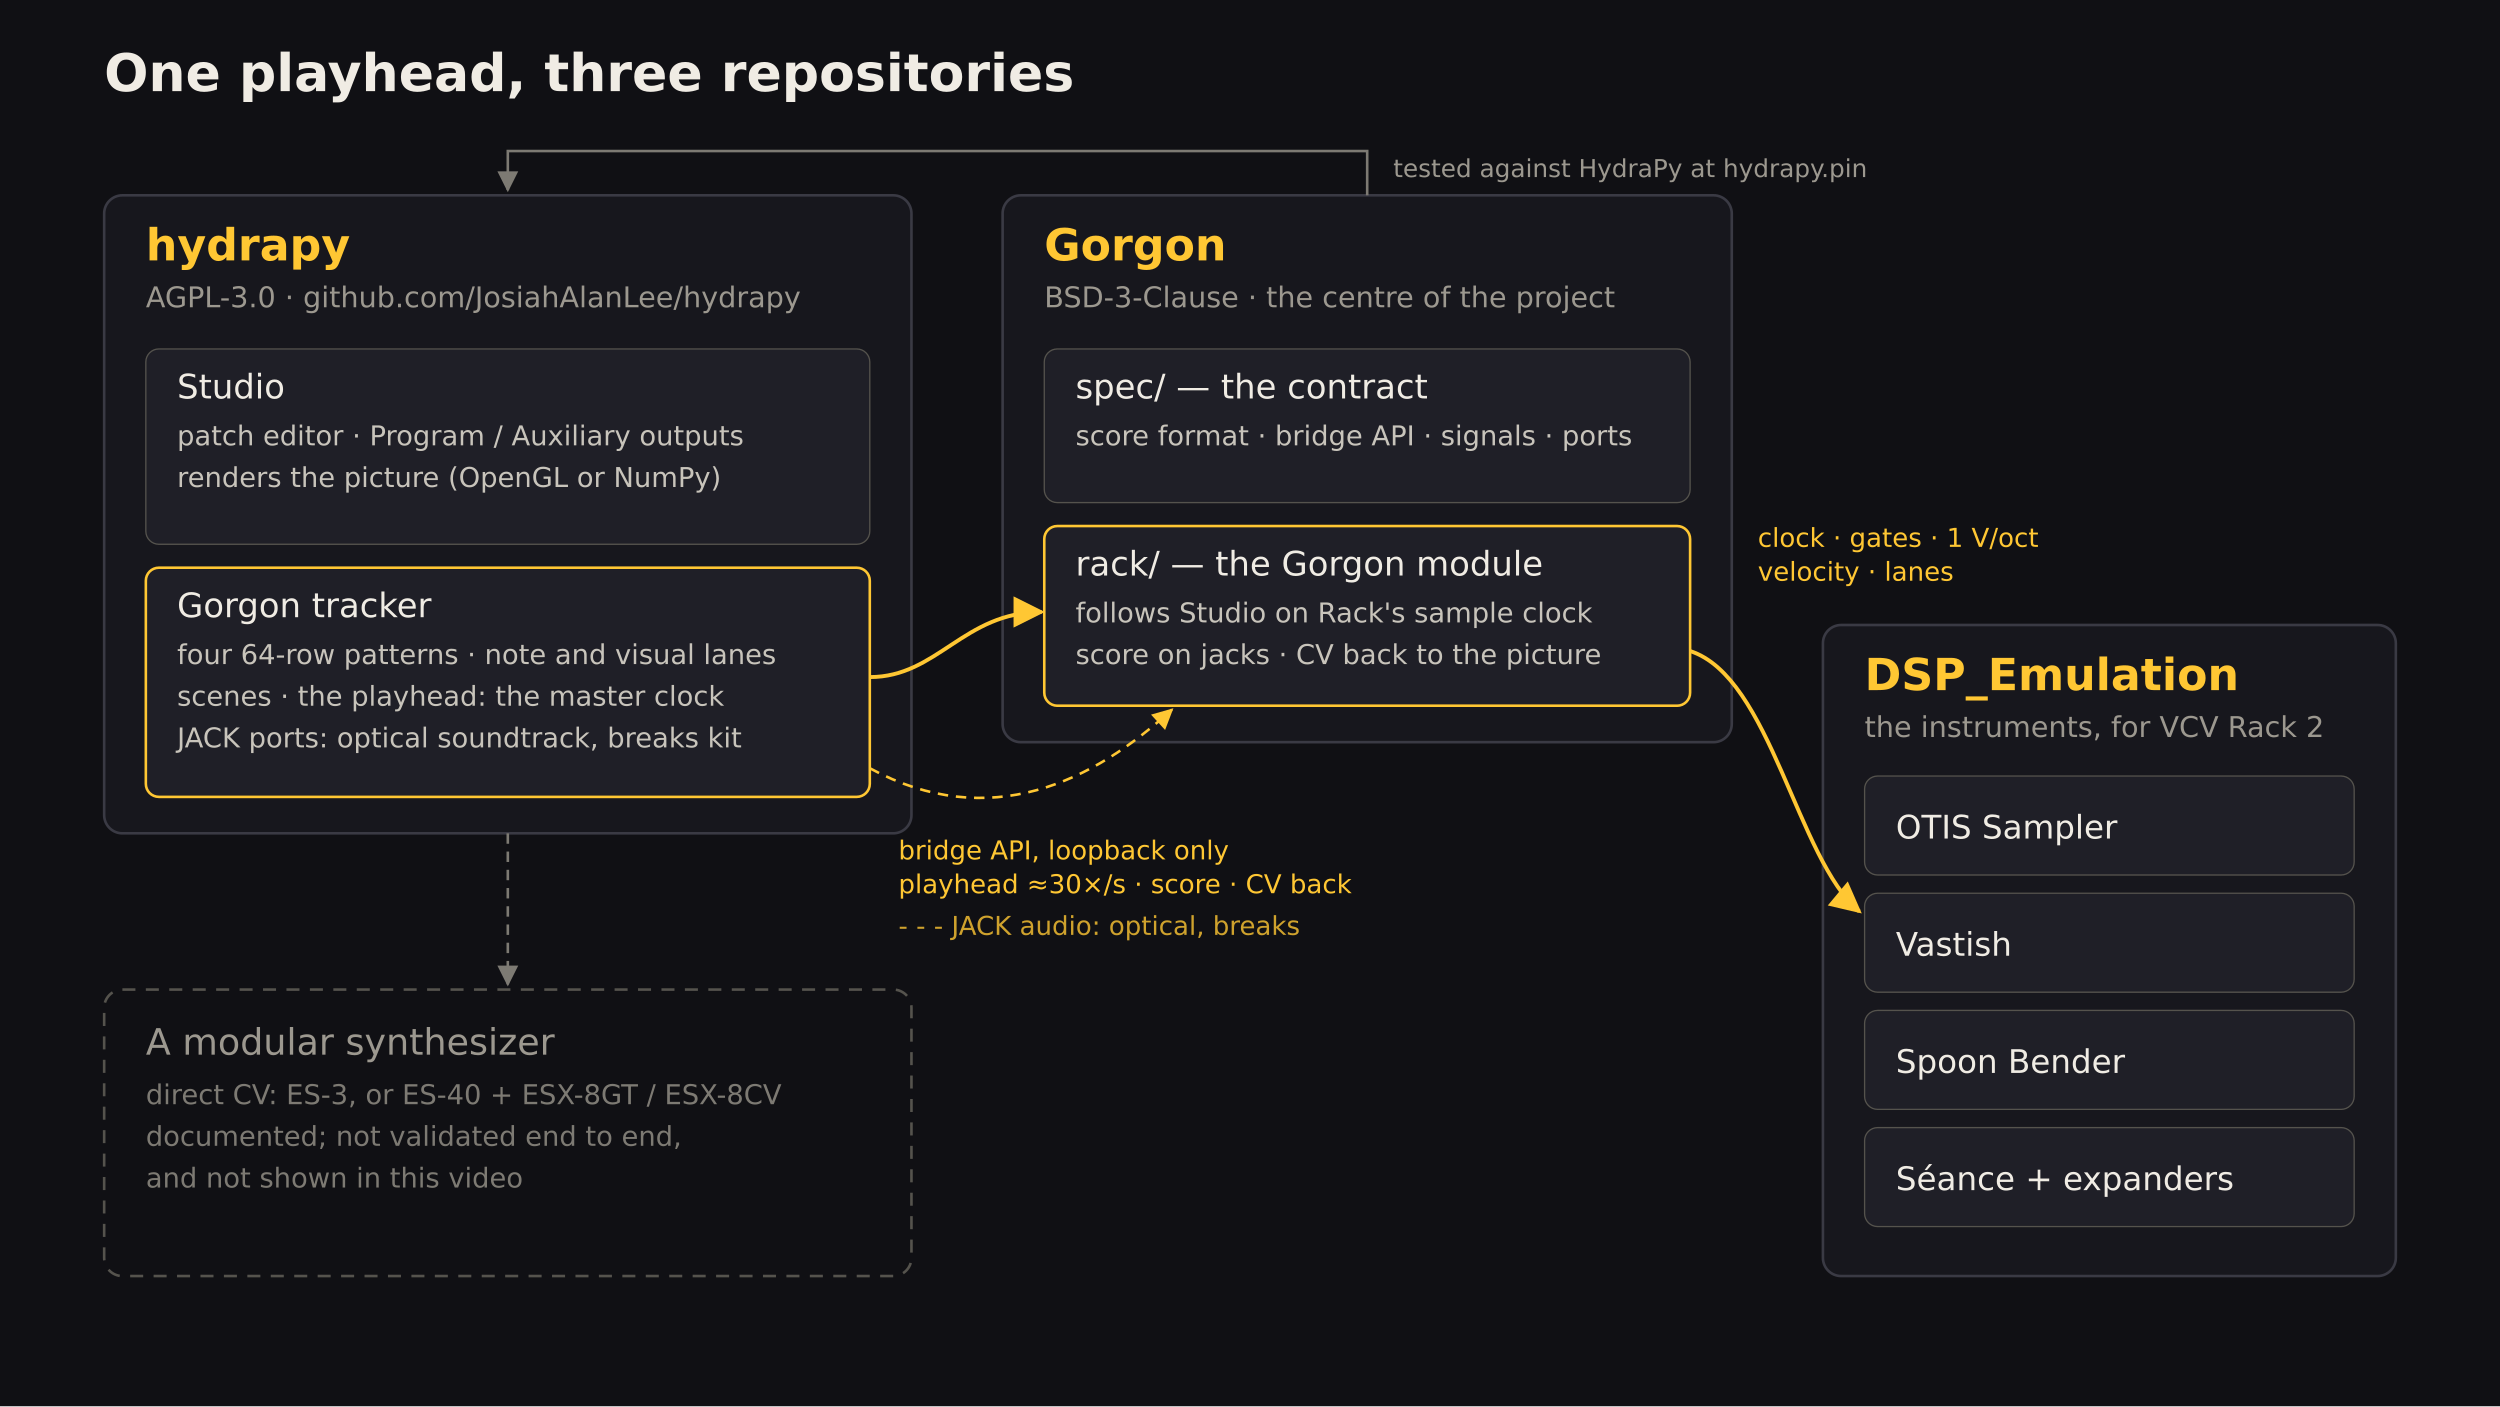
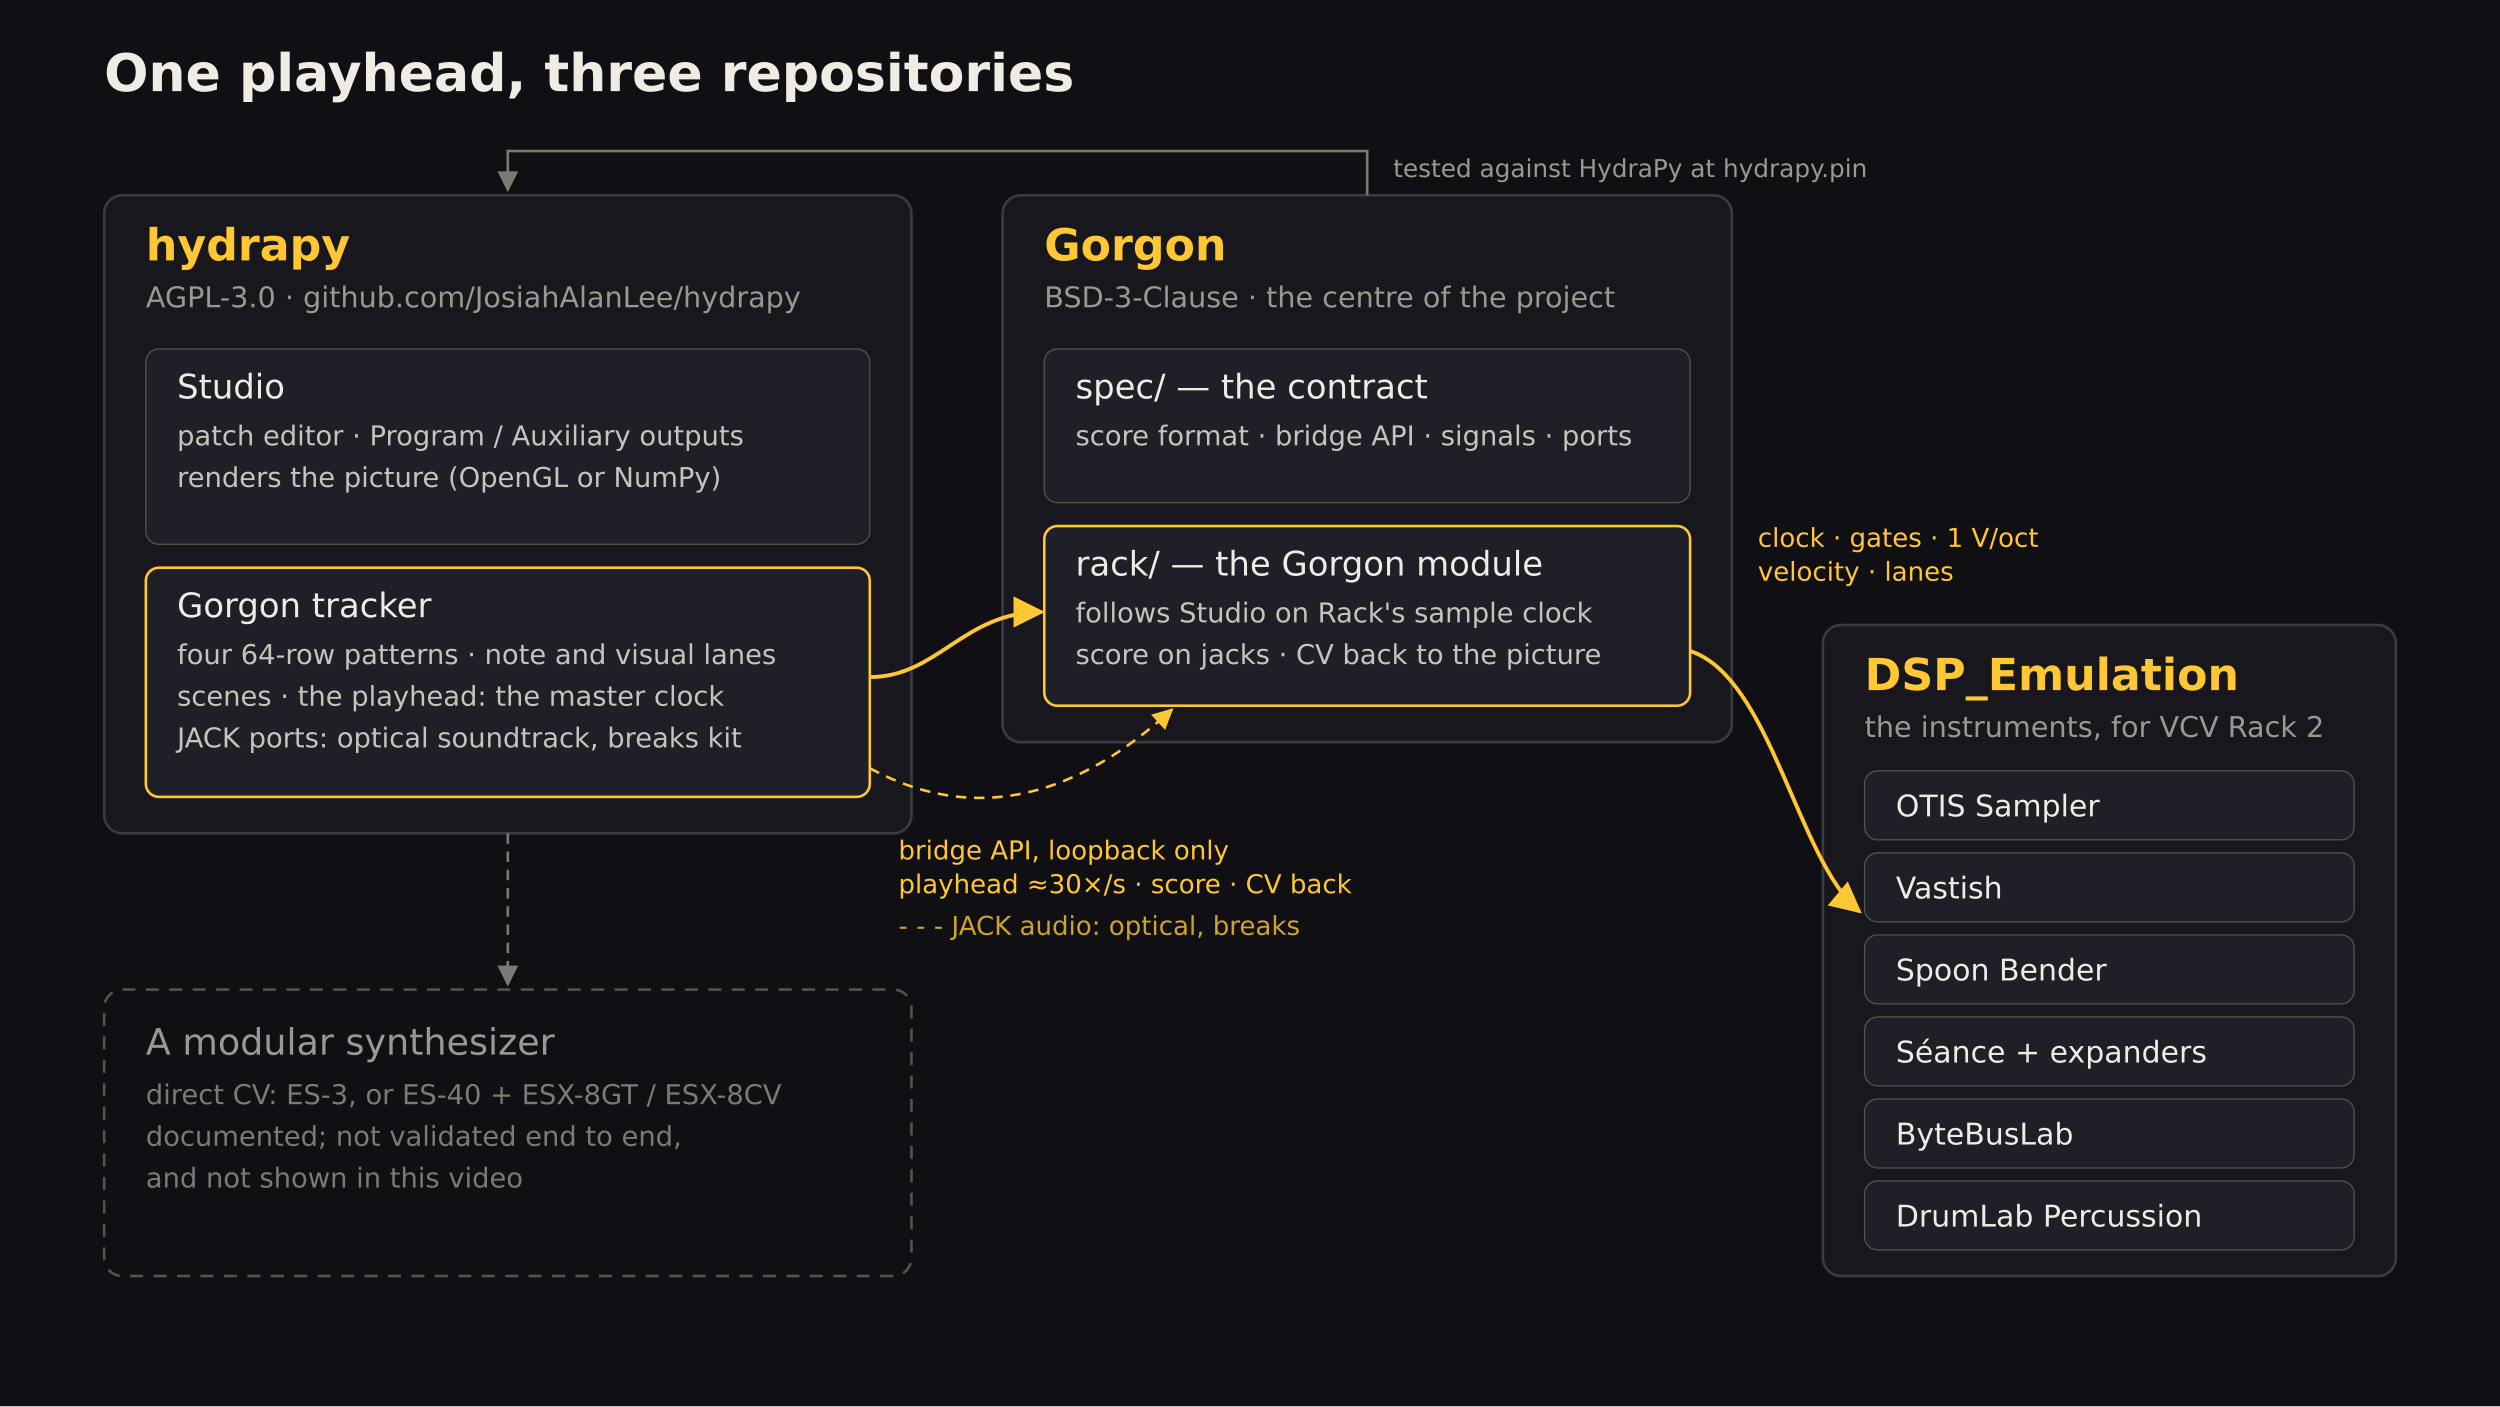
<svg xmlns="http://www.w3.org/2000/svg" width="1920" height="1080" viewBox="0 0 1920 1080" font-family="DejaVu Sans, sans-serif">
  <defs>
    <marker id="a" viewBox="0 0 10 10" refX="9" refY="5" markerWidth="8" markerHeight="8" orient="auto-start-reverse">
      <path d="M0 0 L10 5 L0 10 z" fill="#ffc733" />
    </marker>
    <marker id="g" viewBox="0 0 10 10" refX="9" refY="5" markerWidth="8" markerHeight="8" orient="auto-start-reverse">
      <path d="M0 0 L10 5 L0 10 z" fill="#7d7a73" />
    </marker>
  </defs>
  <rect width="1920" height="1080" fill="#101014" />
  <text x="80" y="70" font-size="40" fill="#f0ece4" font-weight="bold">One playhead, three repositories</text>
  <rect x="80" y="150" width="620" height="490" rx="14" fill="#17171d" stroke="#3a3a44" stroke-width="2" />
  <text x="112" y="200" font-size="34" fill="#ffc733" font-weight="bold">hydrapy</text>
  <text x="112" y="236" font-size="22" fill="#9c988f">AGPL-3.0 · github.com/JosiahAlanLee/hydrapy</text>
  <rect x="112" y="268" width="556" height="150" rx="10" fill="#1f1f27" stroke="#55534d" />
  <text x="136" y="306" font-size="26" fill="#f0ece4">Studio</text>
  <text x="136" y="342" font-size="21" fill="#c8c4bb">patch editor · Program / Auxiliary outputs</text>
  <text x="136" y="374" font-size="21" fill="#c8c4bb">renders the picture (OpenGL or NumPy)</text>
  <rect x="112" y="436" width="556" height="176" rx="10" fill="#1f1f27" stroke="#ffc733" stroke-width="2" />
  <text x="136" y="474" font-size="26" fill="#f0ece4">Gorgon tracker</text>
  <text x="136" y="510" font-size="21" fill="#c8c4bb">four 64-row patterns · note and visual lanes</text>
  <text x="136" y="542" font-size="21" fill="#c8c4bb">scenes · the playhead: the master clock</text>
  <text x="136" y="574" font-size="21" fill="#c8c4bb">JACK ports: optical soundtrack, breaks kit</text>
  <rect x="770" y="150" width="560" height="420" rx="14" fill="#17171d" stroke="#3a3a44" stroke-width="2" />
  <text x="802" y="200" font-size="34" fill="#ffc733" font-weight="bold">Gorgon</text>
  <text x="802" y="236" font-size="22" fill="#9c988f">BSD-3-Clause · the centre of the project</text>
  <rect x="802" y="268" width="496" height="118" rx="10" fill="#1f1f27" stroke="#55534d" />
  <text x="826" y="306" font-size="26" fill="#f0ece4">spec/ — the contract</text>
  <text x="826" y="342" font-size="21" fill="#c8c4bb">score format · bridge API · signals · ports</text>
  <rect x="802" y="404" width="496" height="138" rx="10" fill="#1f1f27" stroke="#ffc733" stroke-width="2" />
  <text x="826" y="442" font-size="26" fill="#f0ece4">rack/ — the Gorgon module</text>
  <text x="826" y="478" font-size="21" fill="#c8c4bb">follows Studio on Rack's sample clock</text>
  <text x="826" y="510" font-size="21" fill="#c8c4bb">score on jacks · CV back to the picture</text>
  <rect x="1400" y="480" width="440" height="500" rx="14" fill="#17171d" stroke="#3a3a44" stroke-width="2" />
  <text x="1432" y="530" font-size="34" fill="#ffc733" font-weight="bold">DSP_Emulation</text>
  <text x="1432" y="566" font-size="22" fill="#9c988f">the instruments, for VCV Rack 2</text>
-   <g font-size="25" fill="#f0ece4">
-     <rect x="1432" y="596" width="376" height="76" rx="10" fill="#1f1f27" stroke="#55534d" />
-     <text x="1456" y="644">OTIS Sampler</text>
-     <rect x="1432" y="686" width="376" height="76" rx="10" fill="#1f1f27" stroke="#55534d" />
-     <text x="1456" y="734">Vastish</text>
-     <rect x="1432" y="776" width="376" height="76" rx="10" fill="#1f1f27" stroke="#55534d" />
-     <text x="1456" y="824">Spoon Bender</text>
-     <rect x="1432" y="866" width="376" height="76" rx="10" fill="#1f1f27" stroke="#55534d" />
-     <text x="1456" y="914">Séance + expanders</text>
+   <g font-size="23" fill="#f0ece4">
+     <rect x="1432" y="592" width="376" height="53" rx="10" fill="#1f1f27" stroke="#55534d" />
+     <text x="1456" y="627">OTIS Sampler</text>
+     <rect x="1432" y="655" width="376" height="53" rx="10" fill="#1f1f27" stroke="#55534d" />
+     <text x="1456" y="690">Vastish</text>
+     <rect x="1432" y="718" width="376" height="53" rx="10" fill="#1f1f27" stroke="#55534d" />
+     <text x="1456" y="753">Spoon Bender</text>
+     <rect x="1432" y="781" width="376" height="53" rx="10" fill="#1f1f27" stroke="#55534d" />
+     <text x="1456" y="816">Séance + expanders</text>
+     <rect x="1432" y="844" width="376" height="53" rx="10" fill="#1f1f27" stroke="#55534d" />
+     <text x="1456" y="879">ByteBusLab</text>
+     <rect x="1432" y="907" width="376" height="53" rx="10" fill="#1f1f27" stroke="#55534d" />
+     <text x="1456" y="942">DrumLab Percussion</text>
  </g>
  <path d="M668 520 C 720 520, 740 470, 800 470" fill="none" stroke="#ffc733" stroke-width="3" marker-end="url(#a)" />
  <text x="690" y="660" font-size="20" fill="#ffc733">bridge API, loopback only</text>
  <text x="690" y="686" font-size="20" fill="#ffc733">playhead ≈30×/s · score · CV back</text>
  <text x="690" y="718" font-size="20" fill="#ffc733" opacity="0.8">- - -  JACK audio: optical, breaks</text>
  <path d="M668 590 C 760 640, 840 600, 900 545" fill="none" stroke="#ffc733" stroke-width="2" stroke-dasharray="8 6" marker-end="url(#a)" />
  <path d="M1298 500 C 1360 520, 1380 660, 1428 700" fill="none" stroke="#ffc733" stroke-width="3" marker-end="url(#a)" />
  <text x="1350" y="420" font-size="20" fill="#ffc733">clock · gates · 1 V/oct</text>
  <text x="1350" y="446" font-size="20" fill="#ffc733">velocity · lanes</text>
  <path d="M1050 150 L1050 116 L390 116 L390 146" fill="none" stroke="#7d7a73" stroke-width="2" marker-end="url(#g)" />
  <text x="1070" y="136" font-size="19" fill="#9c988f">tested against HydraPy at hydrapy.pin</text>
  <rect x="80" y="760" width="620" height="220" rx="14" fill="none" stroke="#55534d" stroke-width="2" stroke-dasharray="10 8" />
  <text x="112" y="810" font-size="28" fill="#9c988f">A modular synthesizer</text>
  <text x="112" y="848" font-size="21" fill="#7d7a73">direct CV: ES-3, or ES-40 + ESX-8GT / ESX-8CV</text>
  <text x="112" y="880" font-size="21" fill="#7d7a73">documented; not validated end to end,</text>
  <text x="112" y="912" font-size="21" fill="#7d7a73">and not shown in this video</text>
  <path d="M390 640 L390 756" fill="none" stroke="#7d7a73" stroke-width="2" stroke-dasharray="8 6" marker-end="url(#g)" />
</svg>
